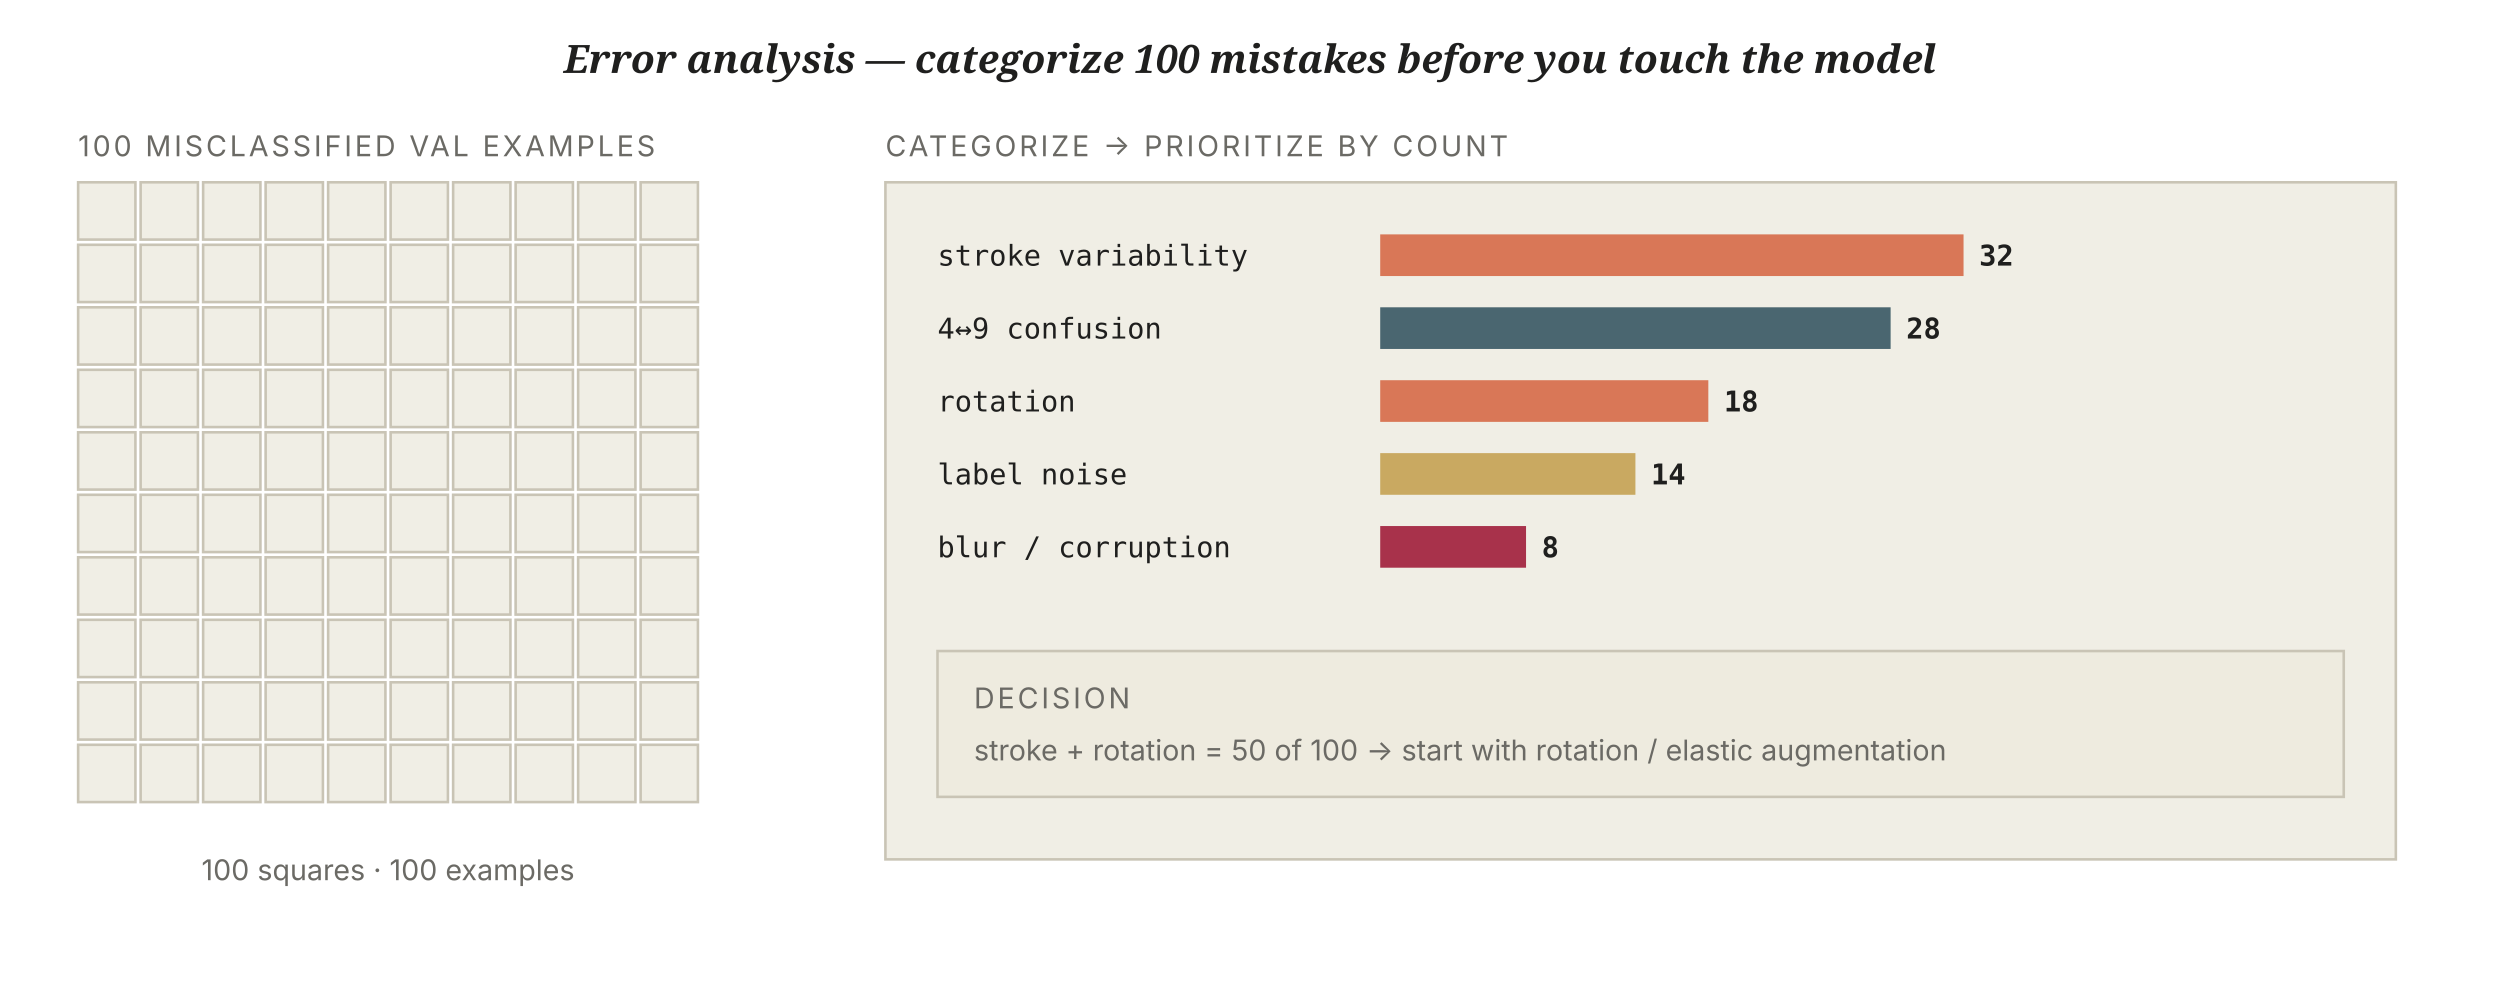
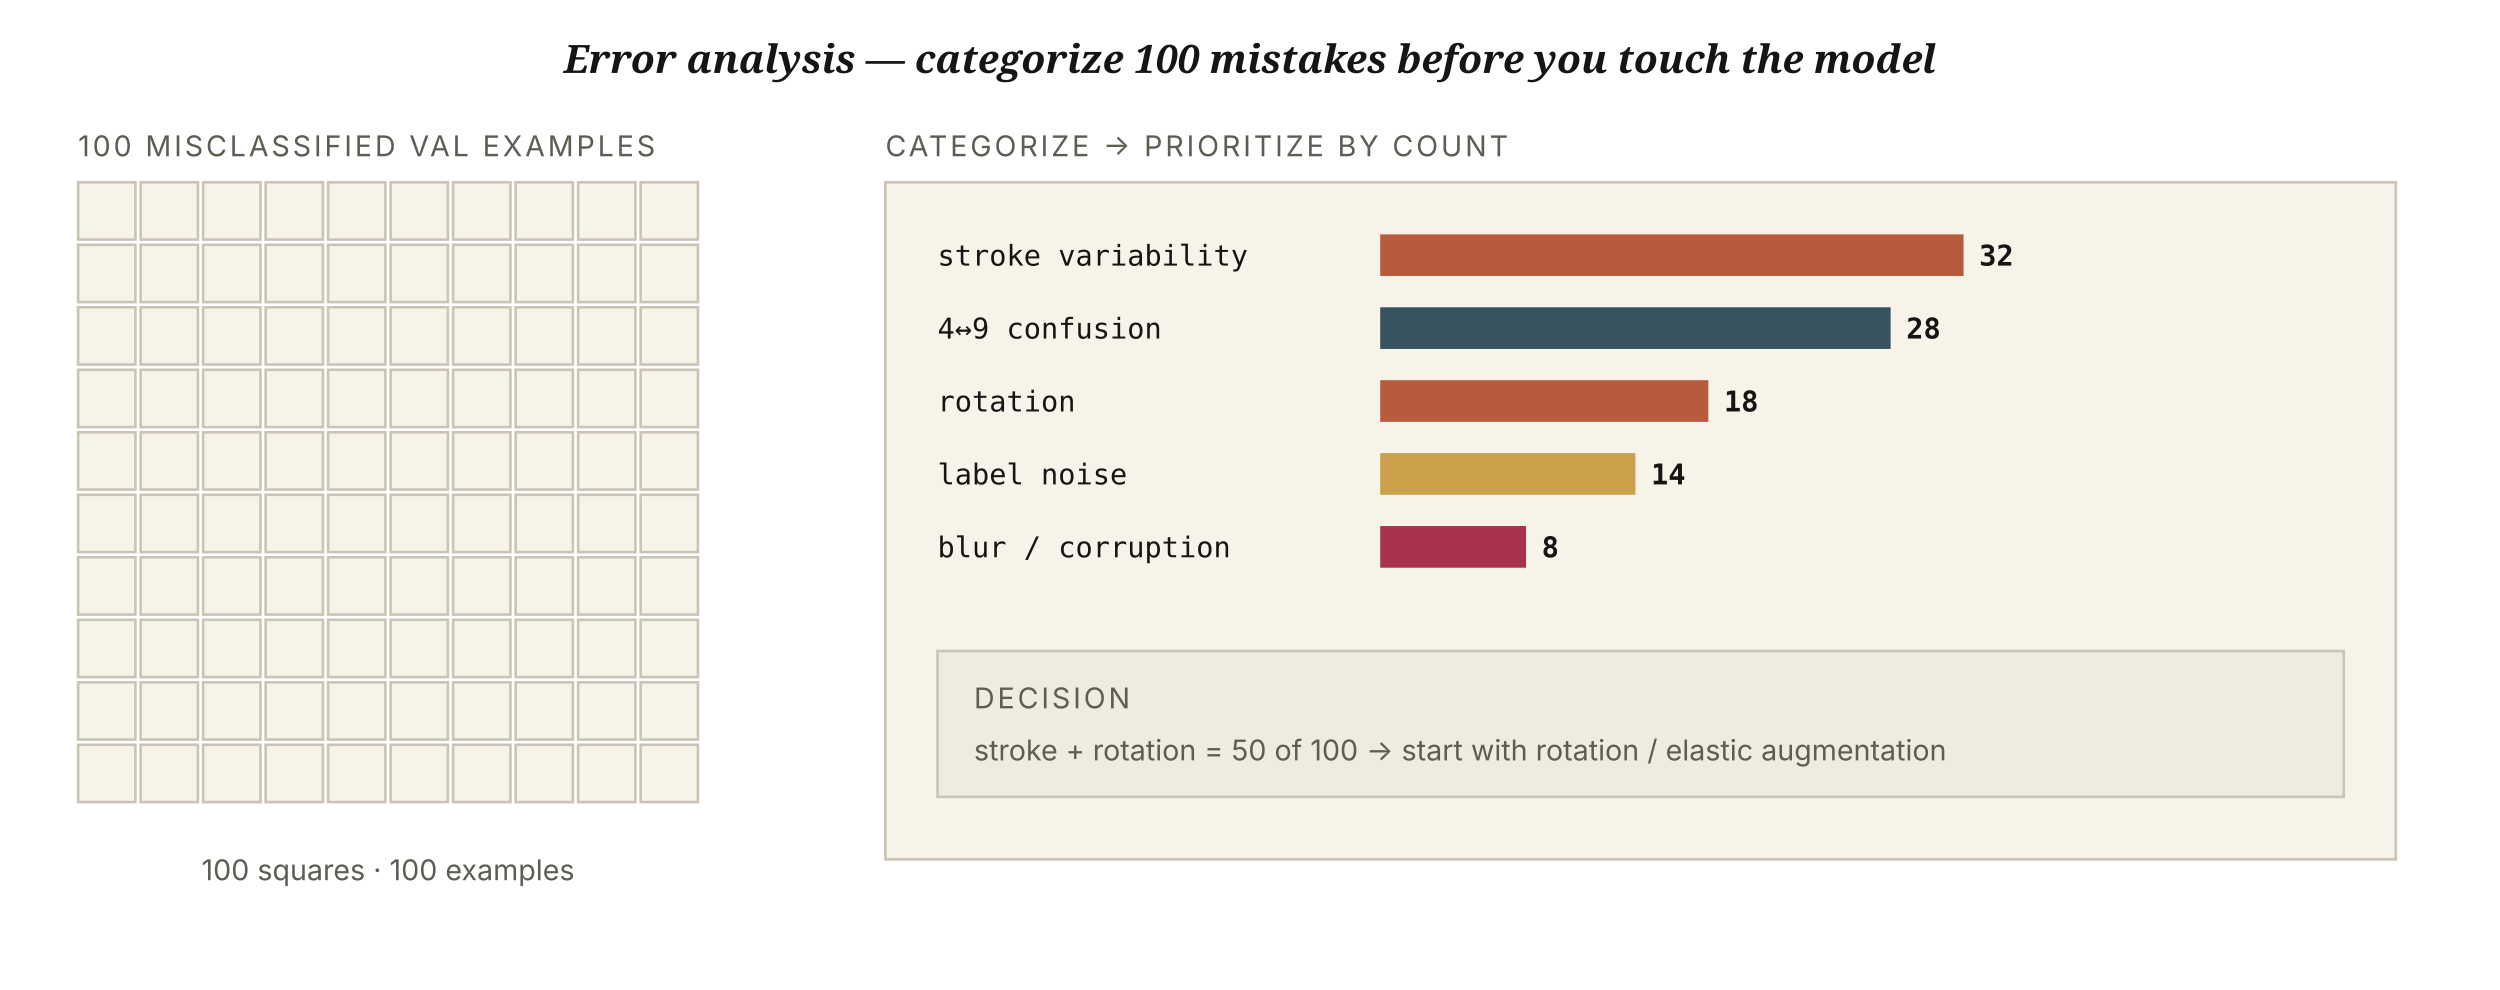
- <svg xmlns="http://www.w3.org/2000/svg" viewBox="0 0 960 380" font-family="Fraunces, Georgia, serif">
+ <svg xmlns="http://www.w3.org/2000/svg" viewBox="0 0 960 380" font-family="EB Garamond, Georgia, serif">
  <defs>
    <style>
-       .axis  { stroke:#1F1F1E; stroke-width:1.1; fill:none; }
-       .bar-a { fill:#D97757; }
-       .bar-s { fill:#4A6670; }
+       .axis  { stroke:#161513; stroke-width:1.1; fill:none; }
+       .bar-a { fill:#B85A3E; }
+       .bar-s { fill:#37535F; }
      .bar-w { fill:#A8324B; }
-       .bar-b { fill:#7B9E89; }
-       .bar-l { fill:#C9A961; }
-       .box   { fill:#F0EEE5; stroke:#C9C4B5; stroke-width:1; }
-       .mono  { font-family:'JetBrains Mono', monospace; font-size:11px; fill:#1F1F1E; }
-       .mut   { fill:#6B6A65; font-size:11px; font-family:Inter, sans-serif; }
-       .ttl   { fill:#1F1F1E; font-size:15px; font-weight:600; font-style:italic; }
-       .tag   { fill:#6B6A65; font-size:11px; letter-spacing:0.1em; text-transform:uppercase; font-family:Inter, sans-serif; }
+       .bar-b { fill:#5F8573; }
+       .bar-l { fill:#C9A14A; }
+       .box   { fill:#F7F3E9; stroke:#C9C4B5; stroke-width:1; }
+       .mono  { font-family:'JetBrains Mono', monospace; font-size:11px; fill:#161513; }
+       .mut   { fill:#5F5C54; font-size:11px; font-family:Inter, sans-serif; }
+       .ttl   { fill:#161513; font-size:15px; font-weight:600; font-style:italic; }
+       .tag   { fill:#5F5C54; font-size:11px; letter-spacing:0.1em; text-transform:uppercase; font-family:Inter, sans-serif; }
    </style>
  </defs>
  <text x="480" y="28" text-anchor="middle" class="ttl">Error analysis — categorize 100 mistakes before you touch the model</text>
  <g transform="translate(30, 70)">
    <text x="0" y="-10" class="tag">100 MISCLASSIFIED VAL EXAMPLES</text>
    <g>
-       <rect class="box" x="0" y="0" width="22" height="22" fill="#F6F0DF" stroke="#C9A961" />
-       <rect class="box" x="24" y="0" width="22" height="22" fill="#EAD3C5" stroke="#D97757" />
-       <rect class="box" x="48" y="0" width="22" height="22" fill="#EAD3C5" stroke="#D97757" />
-       <rect class="box" x="72" y="0" width="22" height="22" fill="#DCE3E6" stroke="#4A6670" />
-       <rect class="box" x="96" y="0" width="22" height="22" fill="#EAD3C5" stroke="#D97757" />
-       <rect class="box" x="120" y="0" width="22" height="22" fill="#DCE3E6" stroke="#4A6670" />
-       <rect class="box" x="144" y="0" width="22" height="22" fill="#EAD3C5" stroke="#D97757" />
+       <rect class="box" x="0" y="0" width="22" height="22" fill="#F6F0DF" stroke="#C9A14A" />
+       <rect class="box" x="24" y="0" width="22" height="22" fill="#EAD3C5" stroke="#B85A3E" />
+       <rect class="box" x="48" y="0" width="22" height="22" fill="#EAD3C5" stroke="#B85A3E" />
+       <rect class="box" x="72" y="0" width="22" height="22" fill="#DCE3E6" stroke="#37535F" />
+       <rect class="box" x="96" y="0" width="22" height="22" fill="#EAD3C5" stroke="#B85A3E" />
+       <rect class="box" x="120" y="0" width="22" height="22" fill="#DCE3E6" stroke="#37535F" />
+       <rect class="box" x="144" y="0" width="22" height="22" fill="#EAD3C5" stroke="#B85A3E" />
      <rect class="box" x="168" y="0" width="22" height="22" fill="#F6D4CC" stroke="#A8324B" />
-       <rect class="box" x="192" y="0" width="22" height="22" fill="#EAD3C5" stroke="#D97757" />
-       <rect class="box" x="216" y="0" width="22" height="22" fill="#DCE3E6" stroke="#4A6670" />
-       <rect class="box" x="0" y="24" width="22" height="22" fill="#EAD3C5" stroke="#D97757" />
-       <rect class="box" x="24" y="24" width="22" height="22" fill="#D8E3DE" stroke="#7B9E89" />
-       <rect class="box" x="48" y="24" width="22" height="22" fill="#EAD3C5" stroke="#D97757" />
-       <rect class="box" x="72" y="24" width="22" height="22" fill="#EAD3C5" stroke="#D97757" />
-       <rect class="box" x="96" y="24" width="22" height="22" fill="#DCE3E6" stroke="#4A6670" />
-       <rect class="box" x="120" y="24" width="22" height="22" fill="#F6F0DF" stroke="#C9A961" />
-       <rect class="box" x="144" y="24" width="22" height="22" fill="#DCE3E6" stroke="#4A6670" />
-       <rect class="box" x="168" y="24" width="22" height="22" fill="#DCE3E6" stroke="#4A6670" />
-       <rect class="box" x="192" y="24" width="22" height="22" fill="#EAD3C5" stroke="#D97757" />
-       <rect class="box" x="216" y="24" width="22" height="22" fill="#F6F0DF" stroke="#C9A961" />
+       <rect class="box" x="192" y="0" width="22" height="22" fill="#EAD3C5" stroke="#B85A3E" />
+       <rect class="box" x="216" y="0" width="22" height="22" fill="#DCE3E6" stroke="#37535F" />
+       <rect class="box" x="0" y="24" width="22" height="22" fill="#EAD3C5" stroke="#B85A3E" />
+       <rect class="box" x="24" y="24" width="22" height="22" fill="#D8E3DE" stroke="#5F8573" />
+       <rect class="box" x="48" y="24" width="22" height="22" fill="#EAD3C5" stroke="#B85A3E" />
+       <rect class="box" x="72" y="24" width="22" height="22" fill="#EAD3C5" stroke="#B85A3E" />
+       <rect class="box" x="96" y="24" width="22" height="22" fill="#DCE3E6" stroke="#37535F" />
+       <rect class="box" x="120" y="24" width="22" height="22" fill="#F6F0DF" stroke="#C9A14A" />
+       <rect class="box" x="144" y="24" width="22" height="22" fill="#DCE3E6" stroke="#37535F" />
+       <rect class="box" x="168" y="24" width="22" height="22" fill="#DCE3E6" stroke="#37535F" />
+       <rect class="box" x="192" y="24" width="22" height="22" fill="#EAD3C5" stroke="#B85A3E" />
+       <rect class="box" x="216" y="24" width="22" height="22" fill="#F6F0DF" stroke="#C9A14A" />
      <g transform="translate(0, 48)">
-         <rect class="box" x="0" y="0" width="22" height="22" fill="#EAD3C5" stroke="#D97757" />
-         <rect class="box" x="24" y="0" width="22" height="22" fill="#DCE3E6" stroke="#4A6670" />
-         <rect class="box" x="48" y="0" width="22" height="22" fill="#DCE3E6" stroke="#4A6670" />
-         <rect class="box" x="72" y="0" width="22" height="22" fill="#EAD3C5" stroke="#D97757" />
+         <rect class="box" x="0" y="0" width="22" height="22" fill="#EAD3C5" stroke="#B85A3E" />
+         <rect class="box" x="24" y="0" width="22" height="22" fill="#DCE3E6" stroke="#37535F" />
+         <rect class="box" x="48" y="0" width="22" height="22" fill="#DCE3E6" stroke="#37535F" />
+         <rect class="box" x="72" y="0" width="22" height="22" fill="#EAD3C5" stroke="#B85A3E" />
        <rect class="box" x="96" y="0" width="22" height="22" fill="#F6D4CC" stroke="#A8324B" />
-         <rect class="box" x="120" y="0" width="22" height="22" fill="#D8E3DE" stroke="#7B9E89" />
-         <rect class="box" x="144" y="0" width="22" height="22" fill="#DCE3E6" stroke="#4A6670" />
-         <rect class="box" x="168" y="0" width="22" height="22" fill="#EAD3C5" stroke="#D97757" />
-         <rect class="box" x="192" y="0" width="22" height="22" fill="#F6F0DF" stroke="#C9A961" />
-         <rect class="box" x="216" y="0" width="22" height="22" fill="#DCE3E6" stroke="#4A6670" />
+         <rect class="box" x="120" y="0" width="22" height="22" fill="#D8E3DE" stroke="#5F8573" />
+         <rect class="box" x="144" y="0" width="22" height="22" fill="#DCE3E6" stroke="#37535F" />
+         <rect class="box" x="168" y="0" width="22" height="22" fill="#EAD3C5" stroke="#B85A3E" />
+         <rect class="box" x="192" y="0" width="22" height="22" fill="#F6F0DF" stroke="#C9A14A" />
+         <rect class="box" x="216" y="0" width="22" height="22" fill="#DCE3E6" stroke="#37535F" />
      </g>
      <g transform="translate(0, 72)">
-         <rect class="box" x="0" y="0" width="22" height="22" fill="#DCE3E6" stroke="#4A6670" />
-         <rect class="box" x="24" y="0" width="22" height="22" fill="#EAD3C5" stroke="#D97757" />
-         <rect class="box" x="48" y="0" width="22" height="22" fill="#F6F0DF" stroke="#C9A961" />
-         <rect class="box" x="72" y="0" width="22" height="22" fill="#EAD3C5" stroke="#D97757" />
-         <rect class="box" x="96" y="0" width="22" height="22" fill="#EAD3C5" stroke="#D97757" />
-         <rect class="box" x="120" y="0" width="22" height="22" fill="#EAD3C5" stroke="#D97757" />
+         <rect class="box" x="0" y="0" width="22" height="22" fill="#DCE3E6" stroke="#37535F" />
+         <rect class="box" x="24" y="0" width="22" height="22" fill="#EAD3C5" stroke="#B85A3E" />
+         <rect class="box" x="48" y="0" width="22" height="22" fill="#F6F0DF" stroke="#C9A14A" />
+         <rect class="box" x="72" y="0" width="22" height="22" fill="#EAD3C5" stroke="#B85A3E" />
+         <rect class="box" x="96" y="0" width="22" height="22" fill="#EAD3C5" stroke="#B85A3E" />
+         <rect class="box" x="120" y="0" width="22" height="22" fill="#EAD3C5" stroke="#B85A3E" />
        <rect class="box" x="144" y="0" width="22" height="22" fill="#F6D4CC" stroke="#A8324B" />
-         <rect class="box" x="168" y="0" width="22" height="22" fill="#DCE3E6" stroke="#4A6670" />
-         <rect class="box" x="192" y="0" width="22" height="22" fill="#D8E3DE" stroke="#7B9E89" />
-         <rect class="box" x="216" y="0" width="22" height="22" fill="#EAD3C5" stroke="#D97757" />
+         <rect class="box" x="168" y="0" width="22" height="22" fill="#DCE3E6" stroke="#37535F" />
+         <rect class="box" x="192" y="0" width="22" height="22" fill="#D8E3DE" stroke="#5F8573" />
+         <rect class="box" x="216" y="0" width="22" height="22" fill="#EAD3C5" stroke="#B85A3E" />
      </g>
      <g transform="translate(0, 96)">
-         <rect class="box" x="0" y="0" width="22" height="22" fill="#EAD3C5" stroke="#D97757" />
-         <rect class="box" x="24" y="0" width="22" height="22" fill="#F6F0DF" stroke="#C9A961" />
-         <rect class="box" x="48" y="0" width="22" height="22" fill="#DCE3E6" stroke="#4A6670" />
-         <rect class="box" x="72" y="0" width="22" height="22" fill="#D8E3DE" stroke="#7B9E89" />
-         <rect class="box" x="96" y="0" width="22" height="22" fill="#F6F0DF" stroke="#C9A961" />
-         <rect class="box" x="120" y="0" width="22" height="22" fill="#EAD3C5" stroke="#D97757" />
-         <rect class="box" x="144" y="0" width="22" height="22" fill="#EAD3C5" stroke="#D97757" />
-         <rect class="box" x="168" y="0" width="22" height="22" fill="#DCE3E6" stroke="#4A6670" />
-         <rect class="box" x="192" y="0" width="22" height="22" fill="#EAD3C5" stroke="#D97757" />
-         <rect class="box" x="216" y="0" width="22" height="22" fill="#EAD3C5" stroke="#D97757" />
+         <rect class="box" x="0" y="0" width="22" height="22" fill="#EAD3C5" stroke="#B85A3E" />
+         <rect class="box" x="24" y="0" width="22" height="22" fill="#F6F0DF" stroke="#C9A14A" />
+         <rect class="box" x="48" y="0" width="22" height="22" fill="#DCE3E6" stroke="#37535F" />
+         <rect class="box" x="72" y="0" width="22" height="22" fill="#D8E3DE" stroke="#5F8573" />
+         <rect class="box" x="96" y="0" width="22" height="22" fill="#F6F0DF" stroke="#C9A14A" />
+         <rect class="box" x="120" y="0" width="22" height="22" fill="#EAD3C5" stroke="#B85A3E" />
+         <rect class="box" x="144" y="0" width="22" height="22" fill="#EAD3C5" stroke="#B85A3E" />
+         <rect class="box" x="168" y="0" width="22" height="22" fill="#DCE3E6" stroke="#37535F" />
+         <rect class="box" x="192" y="0" width="22" height="22" fill="#EAD3C5" stroke="#B85A3E" />
+         <rect class="box" x="216" y="0" width="22" height="22" fill="#EAD3C5" stroke="#B85A3E" />
      </g>
      <g transform="translate(0, 120)">
-         <rect class="box" x="0" y="0" width="22" height="22" fill="#DCE3E6" stroke="#4A6670" />
-         <rect class="box" x="24" y="0" width="22" height="22" fill="#EAD3C5" stroke="#D97757" />
-         <rect class="box" x="48" y="0" width="22" height="22" fill="#DCE3E6" stroke="#4A6670" />
-         <rect class="box" x="72" y="0" width="22" height="22" fill="#EAD3C5" stroke="#D97757" />
-         <rect class="box" x="96" y="0" width="22" height="22" fill="#EAD3C5" stroke="#D97757" />
-         <rect class="box" x="120" y="0" width="22" height="22" fill="#D8E3DE" stroke="#7B9E89" />
-         <rect class="box" x="144" y="0" width="22" height="22" fill="#F6F0DF" stroke="#C9A961" />
-         <rect class="box" x="168" y="0" width="22" height="22" fill="#EAD3C5" stroke="#D97757" />
-         <rect class="box" x="192" y="0" width="22" height="22" fill="#F6F0DF" stroke="#C9A961" />
-         <rect class="box" x="216" y="0" width="22" height="22" fill="#DCE3E6" stroke="#4A6670" />
+         <rect class="box" x="0" y="0" width="22" height="22" fill="#DCE3E6" stroke="#37535F" />
+         <rect class="box" x="24" y="0" width="22" height="22" fill="#EAD3C5" stroke="#B85A3E" />
+         <rect class="box" x="48" y="0" width="22" height="22" fill="#DCE3E6" stroke="#37535F" />
+         <rect class="box" x="72" y="0" width="22" height="22" fill="#EAD3C5" stroke="#B85A3E" />
+         <rect class="box" x="96" y="0" width="22" height="22" fill="#EAD3C5" stroke="#B85A3E" />
+         <rect class="box" x="120" y="0" width="22" height="22" fill="#D8E3DE" stroke="#5F8573" />
+         <rect class="box" x="144" y="0" width="22" height="22" fill="#F6F0DF" stroke="#C9A14A" />
+         <rect class="box" x="168" y="0" width="22" height="22" fill="#EAD3C5" stroke="#B85A3E" />
+         <rect class="box" x="192" y="0" width="22" height="22" fill="#F6F0DF" stroke="#C9A14A" />
+         <rect class="box" x="216" y="0" width="22" height="22" fill="#DCE3E6" stroke="#37535F" />
      </g>
      <g transform="translate(0, 144)">
-         <rect class="box" x="0" y="0" width="22" height="22" fill="#EAD3C5" stroke="#D97757" />
-         <rect class="box" x="24" y="0" width="22" height="22" fill="#DCE3E6" stroke="#4A6670" />
-         <rect class="box" x="48" y="0" width="22" height="22" fill="#DCE3E6" stroke="#4A6670" />
-         <rect class="box" x="72" y="0" width="22" height="22" fill="#EAD3C5" stroke="#D97757" />
-         <rect class="box" x="96" y="0" width="22" height="22" fill="#EAD3C5" stroke="#D97757" />
-         <rect class="box" x="120" y="0" width="22" height="22" fill="#EAD3C5" stroke="#D97757" />
-         <rect class="box" x="144" y="0" width="22" height="22" fill="#F6F0DF" stroke="#C9A961" />
-         <rect class="box" x="168" y="0" width="22" height="22" fill="#EAD3C5" stroke="#D97757" />
-         <rect class="box" x="192" y="0" width="22" height="22" fill="#EAD3C5" stroke="#D97757" />
-         <rect class="box" x="216" y="0" width="22" height="22" fill="#DCE3E6" stroke="#4A6670" />
+         <rect class="box" x="0" y="0" width="22" height="22" fill="#EAD3C5" stroke="#B85A3E" />
+         <rect class="box" x="24" y="0" width="22" height="22" fill="#DCE3E6" stroke="#37535F" />
+         <rect class="box" x="48" y="0" width="22" height="22" fill="#DCE3E6" stroke="#37535F" />
+         <rect class="box" x="72" y="0" width="22" height="22" fill="#EAD3C5" stroke="#B85A3E" />
+         <rect class="box" x="96" y="0" width="22" height="22" fill="#EAD3C5" stroke="#B85A3E" />
+         <rect class="box" x="120" y="0" width="22" height="22" fill="#EAD3C5" stroke="#B85A3E" />
+         <rect class="box" x="144" y="0" width="22" height="22" fill="#F6F0DF" stroke="#C9A14A" />
+         <rect class="box" x="168" y="0" width="22" height="22" fill="#EAD3C5" stroke="#B85A3E" />
+         <rect class="box" x="192" y="0" width="22" height="22" fill="#EAD3C5" stroke="#B85A3E" />
+         <rect class="box" x="216" y="0" width="22" height="22" fill="#DCE3E6" stroke="#37535F" />
      </g>
      <g transform="translate(0, 168)">
-         <rect class="box" x="0" y="0" width="22" height="22" fill="#EAD3C5" stroke="#D97757" />
-         <rect class="box" x="24" y="0" width="22" height="22" fill="#DCE3E6" stroke="#4A6670" />
-         <rect class="box" x="48" y="0" width="22" height="22" fill="#EAD3C5" stroke="#D97757" />
-         <rect class="box" x="72" y="0" width="22" height="22" fill="#EAD3C5" stroke="#D97757" />
-         <rect class="box" x="96" y="0" width="22" height="22" fill="#DCE3E6" stroke="#4A6670" />
-         <rect class="box" x="120" y="0" width="22" height="22" fill="#F6F0DF" stroke="#C9A961" />
-         <rect class="box" x="144" y="0" width="22" height="22" fill="#EAD3C5" stroke="#D97757" />
-         <rect class="box" x="168" y="0" width="22" height="22" fill="#DCE3E6" stroke="#4A6670" />
+         <rect class="box" x="0" y="0" width="22" height="22" fill="#EAD3C5" stroke="#B85A3E" />
+         <rect class="box" x="24" y="0" width="22" height="22" fill="#DCE3E6" stroke="#37535F" />
+         <rect class="box" x="48" y="0" width="22" height="22" fill="#EAD3C5" stroke="#B85A3E" />
+         <rect class="box" x="72" y="0" width="22" height="22" fill="#EAD3C5" stroke="#B85A3E" />
+         <rect class="box" x="96" y="0" width="22" height="22" fill="#DCE3E6" stroke="#37535F" />
+         <rect class="box" x="120" y="0" width="22" height="22" fill="#F6F0DF" stroke="#C9A14A" />
+         <rect class="box" x="144" y="0" width="22" height="22" fill="#EAD3C5" stroke="#B85A3E" />
+         <rect class="box" x="168" y="0" width="22" height="22" fill="#DCE3E6" stroke="#37535F" />
        <rect class="box" x="192" y="0" width="22" height="22" fill="#F6D4CC" stroke="#A8324B" />
-         <rect class="box" x="216" y="0" width="22" height="22" fill="#EAD3C5" stroke="#D97757" />
+         <rect class="box" x="216" y="0" width="22" height="22" fill="#EAD3C5" stroke="#B85A3E" />
      </g>
      <g transform="translate(0, 192)">
-         <rect class="box" x="0" y="0" width="22" height="22" fill="#EAD3C5" stroke="#D97757" />
-         <rect class="box" x="24" y="0" width="22" height="22" fill="#F6F0DF" stroke="#C9A961" />
-         <rect class="box" x="48" y="0" width="22" height="22" fill="#DCE3E6" stroke="#4A6670" />
-         <rect class="box" x="72" y="0" width="22" height="22" fill="#EAD3C5" stroke="#D97757" />
-         <rect class="box" x="96" y="0" width="22" height="22" fill="#DCE3E6" stroke="#4A6670" />
-         <rect class="box" x="120" y="0" width="22" height="22" fill="#EAD3C5" stroke="#D97757" />
-         <rect class="box" x="144" y="0" width="22" height="22" fill="#D8E3DE" stroke="#7B9E89" />
-         <rect class="box" x="168" y="0" width="22" height="22" fill="#EAD3C5" stroke="#D97757" />
-         <rect class="box" x="192" y="0" width="22" height="22" fill="#EAD3C5" stroke="#D97757" />
-         <rect class="box" x="216" y="0" width="22" height="22" fill="#F6F0DF" stroke="#C9A961" />
+         <rect class="box" x="0" y="0" width="22" height="22" fill="#EAD3C5" stroke="#B85A3E" />
+         <rect class="box" x="24" y="0" width="22" height="22" fill="#F6F0DF" stroke="#C9A14A" />
+         <rect class="box" x="48" y="0" width="22" height="22" fill="#DCE3E6" stroke="#37535F" />
+         <rect class="box" x="72" y="0" width="22" height="22" fill="#EAD3C5" stroke="#B85A3E" />
+         <rect class="box" x="96" y="0" width="22" height="22" fill="#DCE3E6" stroke="#37535F" />
+         <rect class="box" x="120" y="0" width="22" height="22" fill="#EAD3C5" stroke="#B85A3E" />
+         <rect class="box" x="144" y="0" width="22" height="22" fill="#D8E3DE" stroke="#5F8573" />
+         <rect class="box" x="168" y="0" width="22" height="22" fill="#EAD3C5" stroke="#B85A3E" />
+         <rect class="box" x="192" y="0" width="22" height="22" fill="#EAD3C5" stroke="#B85A3E" />
+         <rect class="box" x="216" y="0" width="22" height="22" fill="#F6F0DF" stroke="#C9A14A" />
      </g>
      <g transform="translate(0, 216)">
-         <rect class="box" x="0" y="0" width="22" height="22" fill="#DCE3E6" stroke="#4A6670" />
-         <rect class="box" x="24" y="0" width="22" height="22" fill="#EAD3C5" stroke="#D97757" />
-         <rect class="box" x="48" y="0" width="22" height="22" fill="#EAD3C5" stroke="#D97757" />
-         <rect class="box" x="72" y="0" width="22" height="22" fill="#F6F0DF" stroke="#C9A961" />
-         <rect class="box" x="96" y="0" width="22" height="22" fill="#D8E3DE" stroke="#7B9E89" />
-         <rect class="box" x="120" y="0" width="22" height="22" fill="#EAD3C5" stroke="#D97757" />
-         <rect class="box" x="144" y="0" width="22" height="22" fill="#EAD3C5" stroke="#D97757" />
-         <rect class="box" x="168" y="0" width="22" height="22" fill="#DCE3E6" stroke="#4A6670" />
-         <rect class="box" x="192" y="0" width="22" height="22" fill="#EAD3C5" stroke="#D97757" />
-         <rect class="box" x="216" y="0" width="22" height="22" fill="#EAD3C5" stroke="#D97757" />
+         <rect class="box" x="0" y="0" width="22" height="22" fill="#DCE3E6" stroke="#37535F" />
+         <rect class="box" x="24" y="0" width="22" height="22" fill="#EAD3C5" stroke="#B85A3E" />
+         <rect class="box" x="48" y="0" width="22" height="22" fill="#EAD3C5" stroke="#B85A3E" />
+         <rect class="box" x="72" y="0" width="22" height="22" fill="#F6F0DF" stroke="#C9A14A" />
+         <rect class="box" x="96" y="0" width="22" height="22" fill="#D8E3DE" stroke="#5F8573" />
+         <rect class="box" x="120" y="0" width="22" height="22" fill="#EAD3C5" stroke="#B85A3E" />
+         <rect class="box" x="144" y="0" width="22" height="22" fill="#EAD3C5" stroke="#B85A3E" />
+         <rect class="box" x="168" y="0" width="22" height="22" fill="#DCE3E6" stroke="#37535F" />
+         <rect class="box" x="192" y="0" width="22" height="22" fill="#EAD3C5" stroke="#B85A3E" />
+         <rect class="box" x="216" y="0" width="22" height="22" fill="#EAD3C5" stroke="#B85A3E" />
      </g>
    </g>
    <text x="119" y="268" text-anchor="middle" class="mut">100 squares · 100 examples</text>
  </g>
  <g transform="translate(340, 70)">
    <text x="0" y="-10" class="tag">CATEGORIZE  →  PRIORITIZE BY COUNT</text>
-     <rect x="0" y="0" width="580" height="260" fill="#F0EEE5" stroke="#C9C4B5" />
+     <rect x="0" y="0" width="580" height="260" fill="#F7F3E9" stroke="#C9C4B5" />
    <g transform="translate(20, 20)">
      <text x="0" y="12" class="mono">stroke variability</text>
      <rect class="bar-a" x="170" y="0" width="224" height="16" />
-       <text x="400" y="12" class="mono" fill="#D97757" font-weight="600">32</text>
+       <text x="400" y="12" class="mono" fill="#B85A3E" font-weight="600">32</text>
    </g>
    <g transform="translate(20, 48)">
      <text x="0" y="12" class="mono">4↔9 confusion</text>
      <rect class="bar-s" x="170" y="0" width="196" height="16" />
-       <text x="372" y="12" class="mono" fill="#4A6670" font-weight="600">28</text>
+       <text x="372" y="12" class="mono" fill="#37535F" font-weight="600">28</text>
    </g>
    <g transform="translate(20, 76)">
      <text x="0" y="12" class="mono">rotation</text>
      <rect class="bar-a" x="170" y="0" width="126" height="16" />
-       <text x="302" y="12" class="mono" fill="#D97757" font-weight="600">18</text>
+       <text x="302" y="12" class="mono" fill="#B85A3E" font-weight="600">18</text>
    </g>
    <g transform="translate(20, 104)">
      <text x="0" y="12" class="mono">label noise</text>
      <rect class="bar-l" x="170" y="0" width="98" height="16" />
-       <text x="274" y="12" class="mono" fill="#C9A961" font-weight="600">14</text>
+       <text x="274" y="12" class="mono" fill="#C9A14A" font-weight="600">14</text>
    </g>
    <g transform="translate(20, 132)">
      <text x="0" y="12" class="mono">blur / corruption</text>
      <rect class="bar-w" x="170" y="0" width="56" height="16" />
      <text x="232" y="12" class="mono" fill="#A8324B" font-weight="600">8</text>
    </g>
    <g transform="translate(20, 180)">
      <rect x="0" y="0" width="540" height="56" fill="#EEEBDF" stroke="#C9C4B5" />
-       <text x="14" y="22" class="tag" fill="#D97757">DECISION</text>
+       <text x="14" y="22" class="tag" fill="#B85A3E">DECISION</text>
      <text x="14" y="42" class="mut">stroke + rotation = 50 of 100 → start with rotation / elastic augmentation</text>
    </g>
  </g>
</svg>
